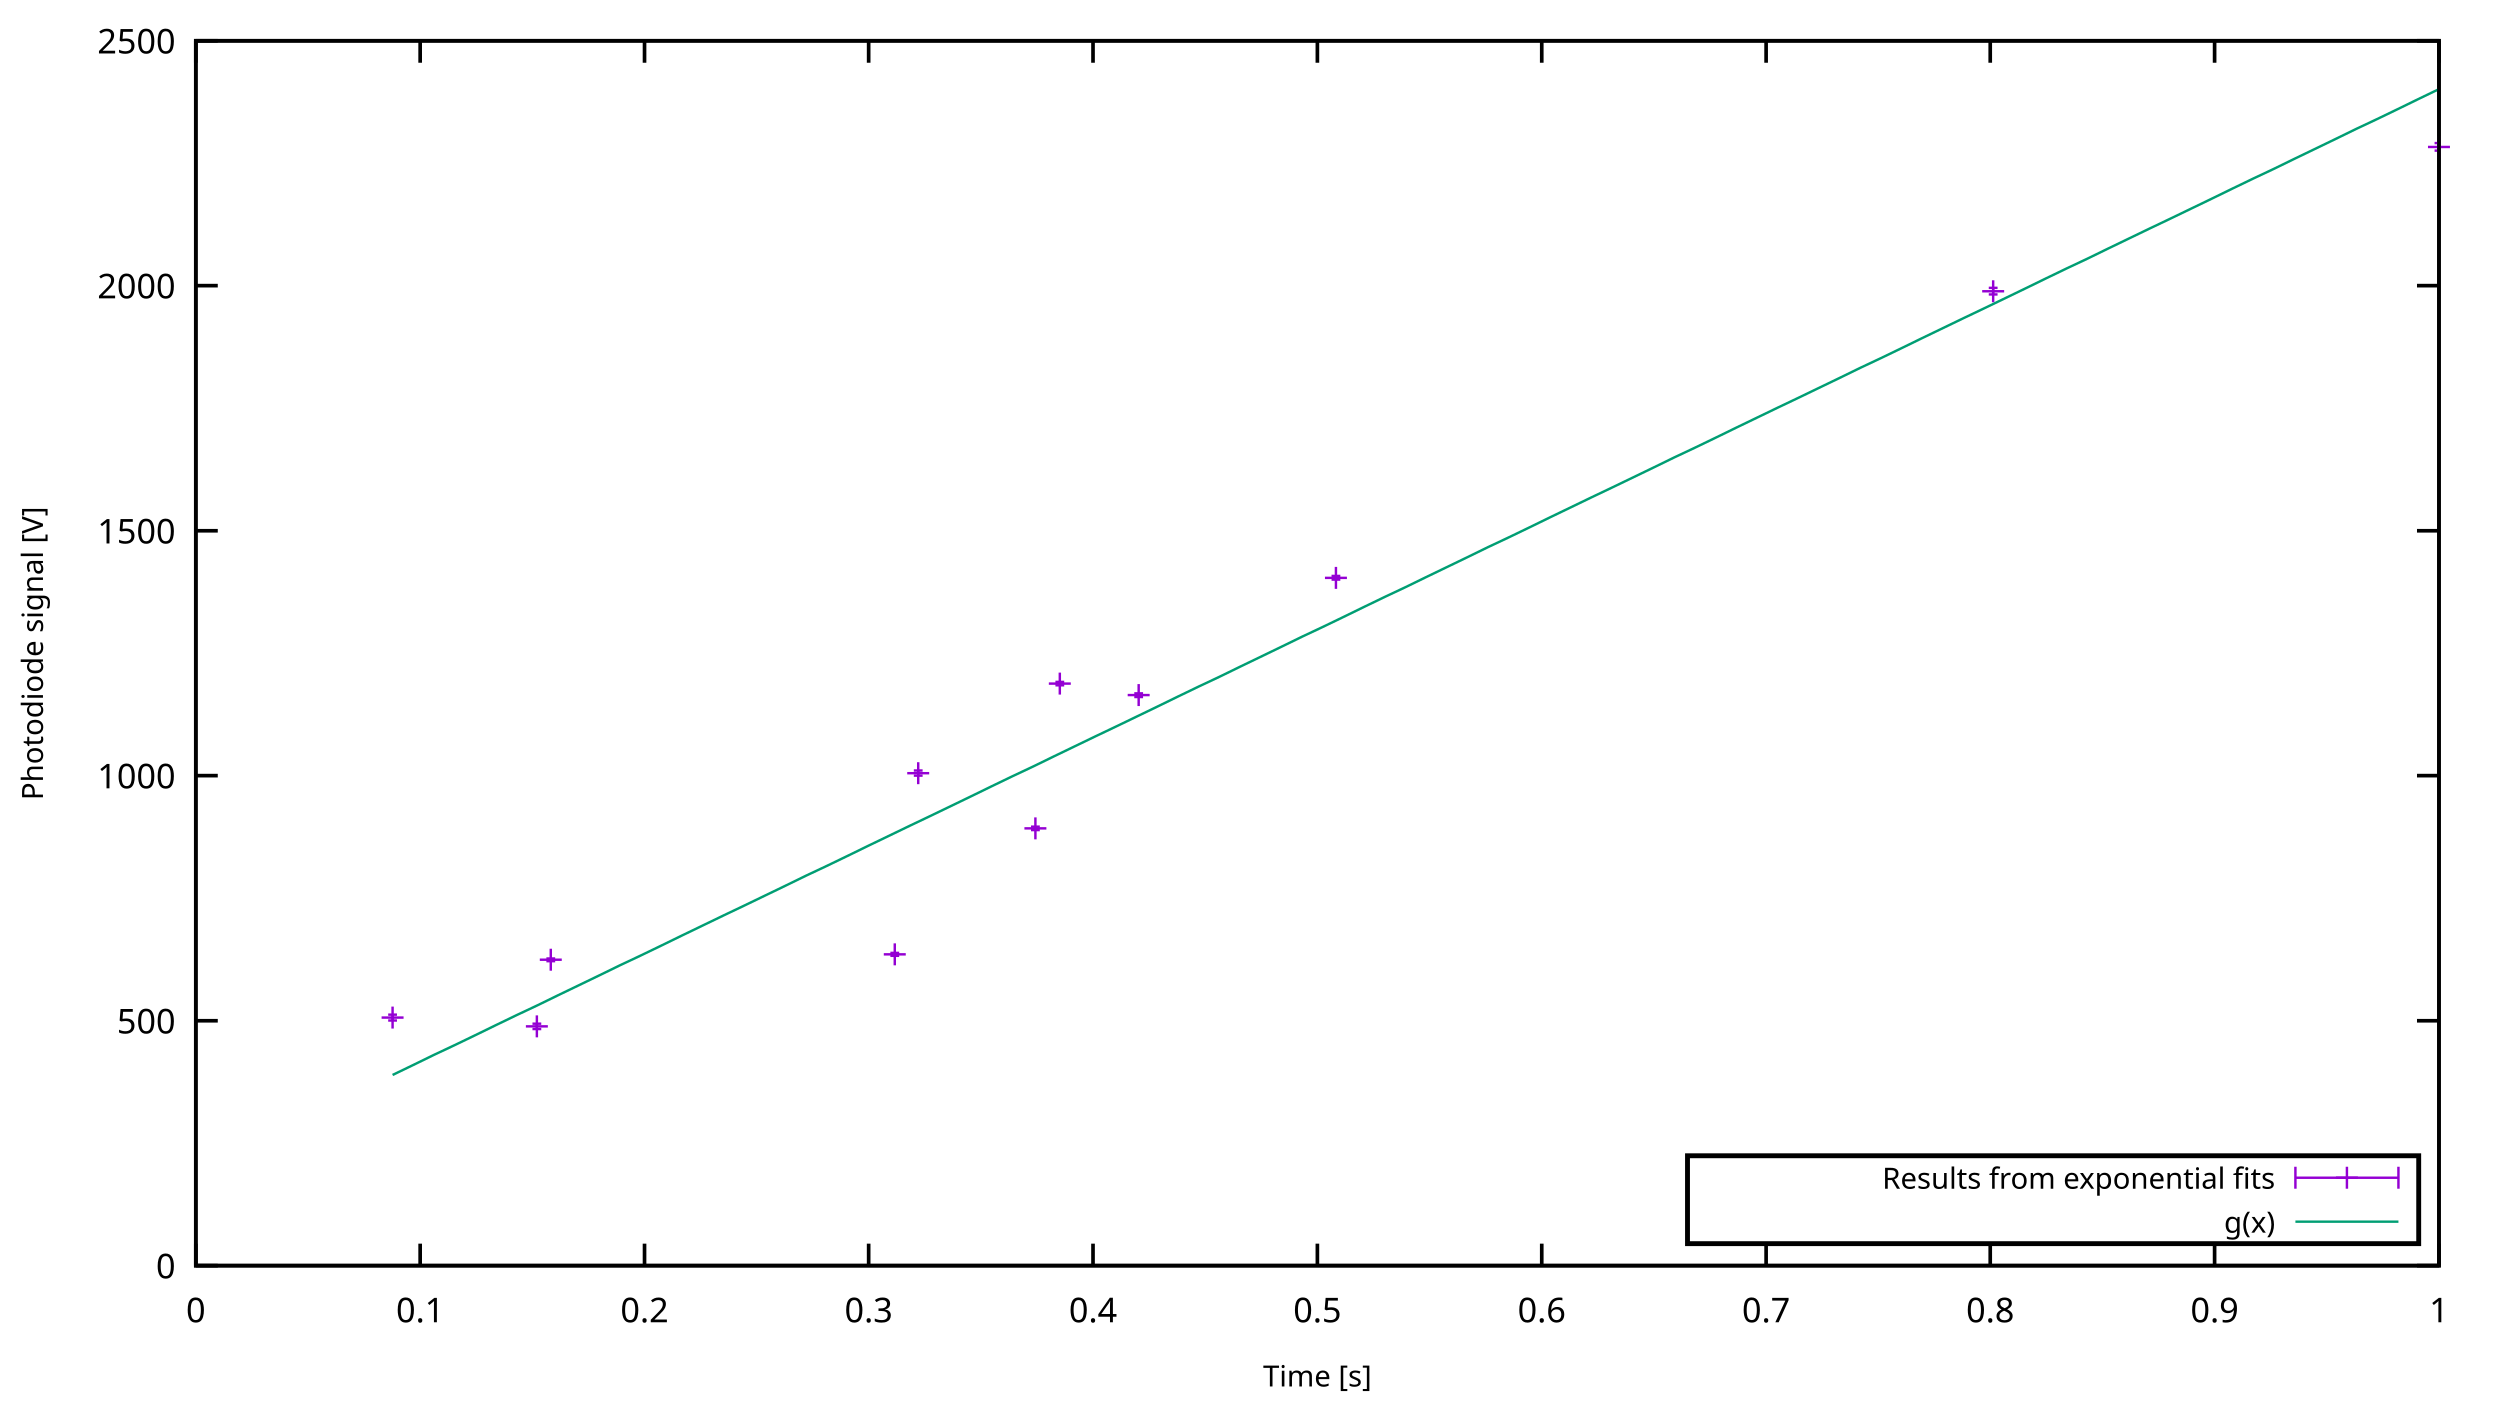
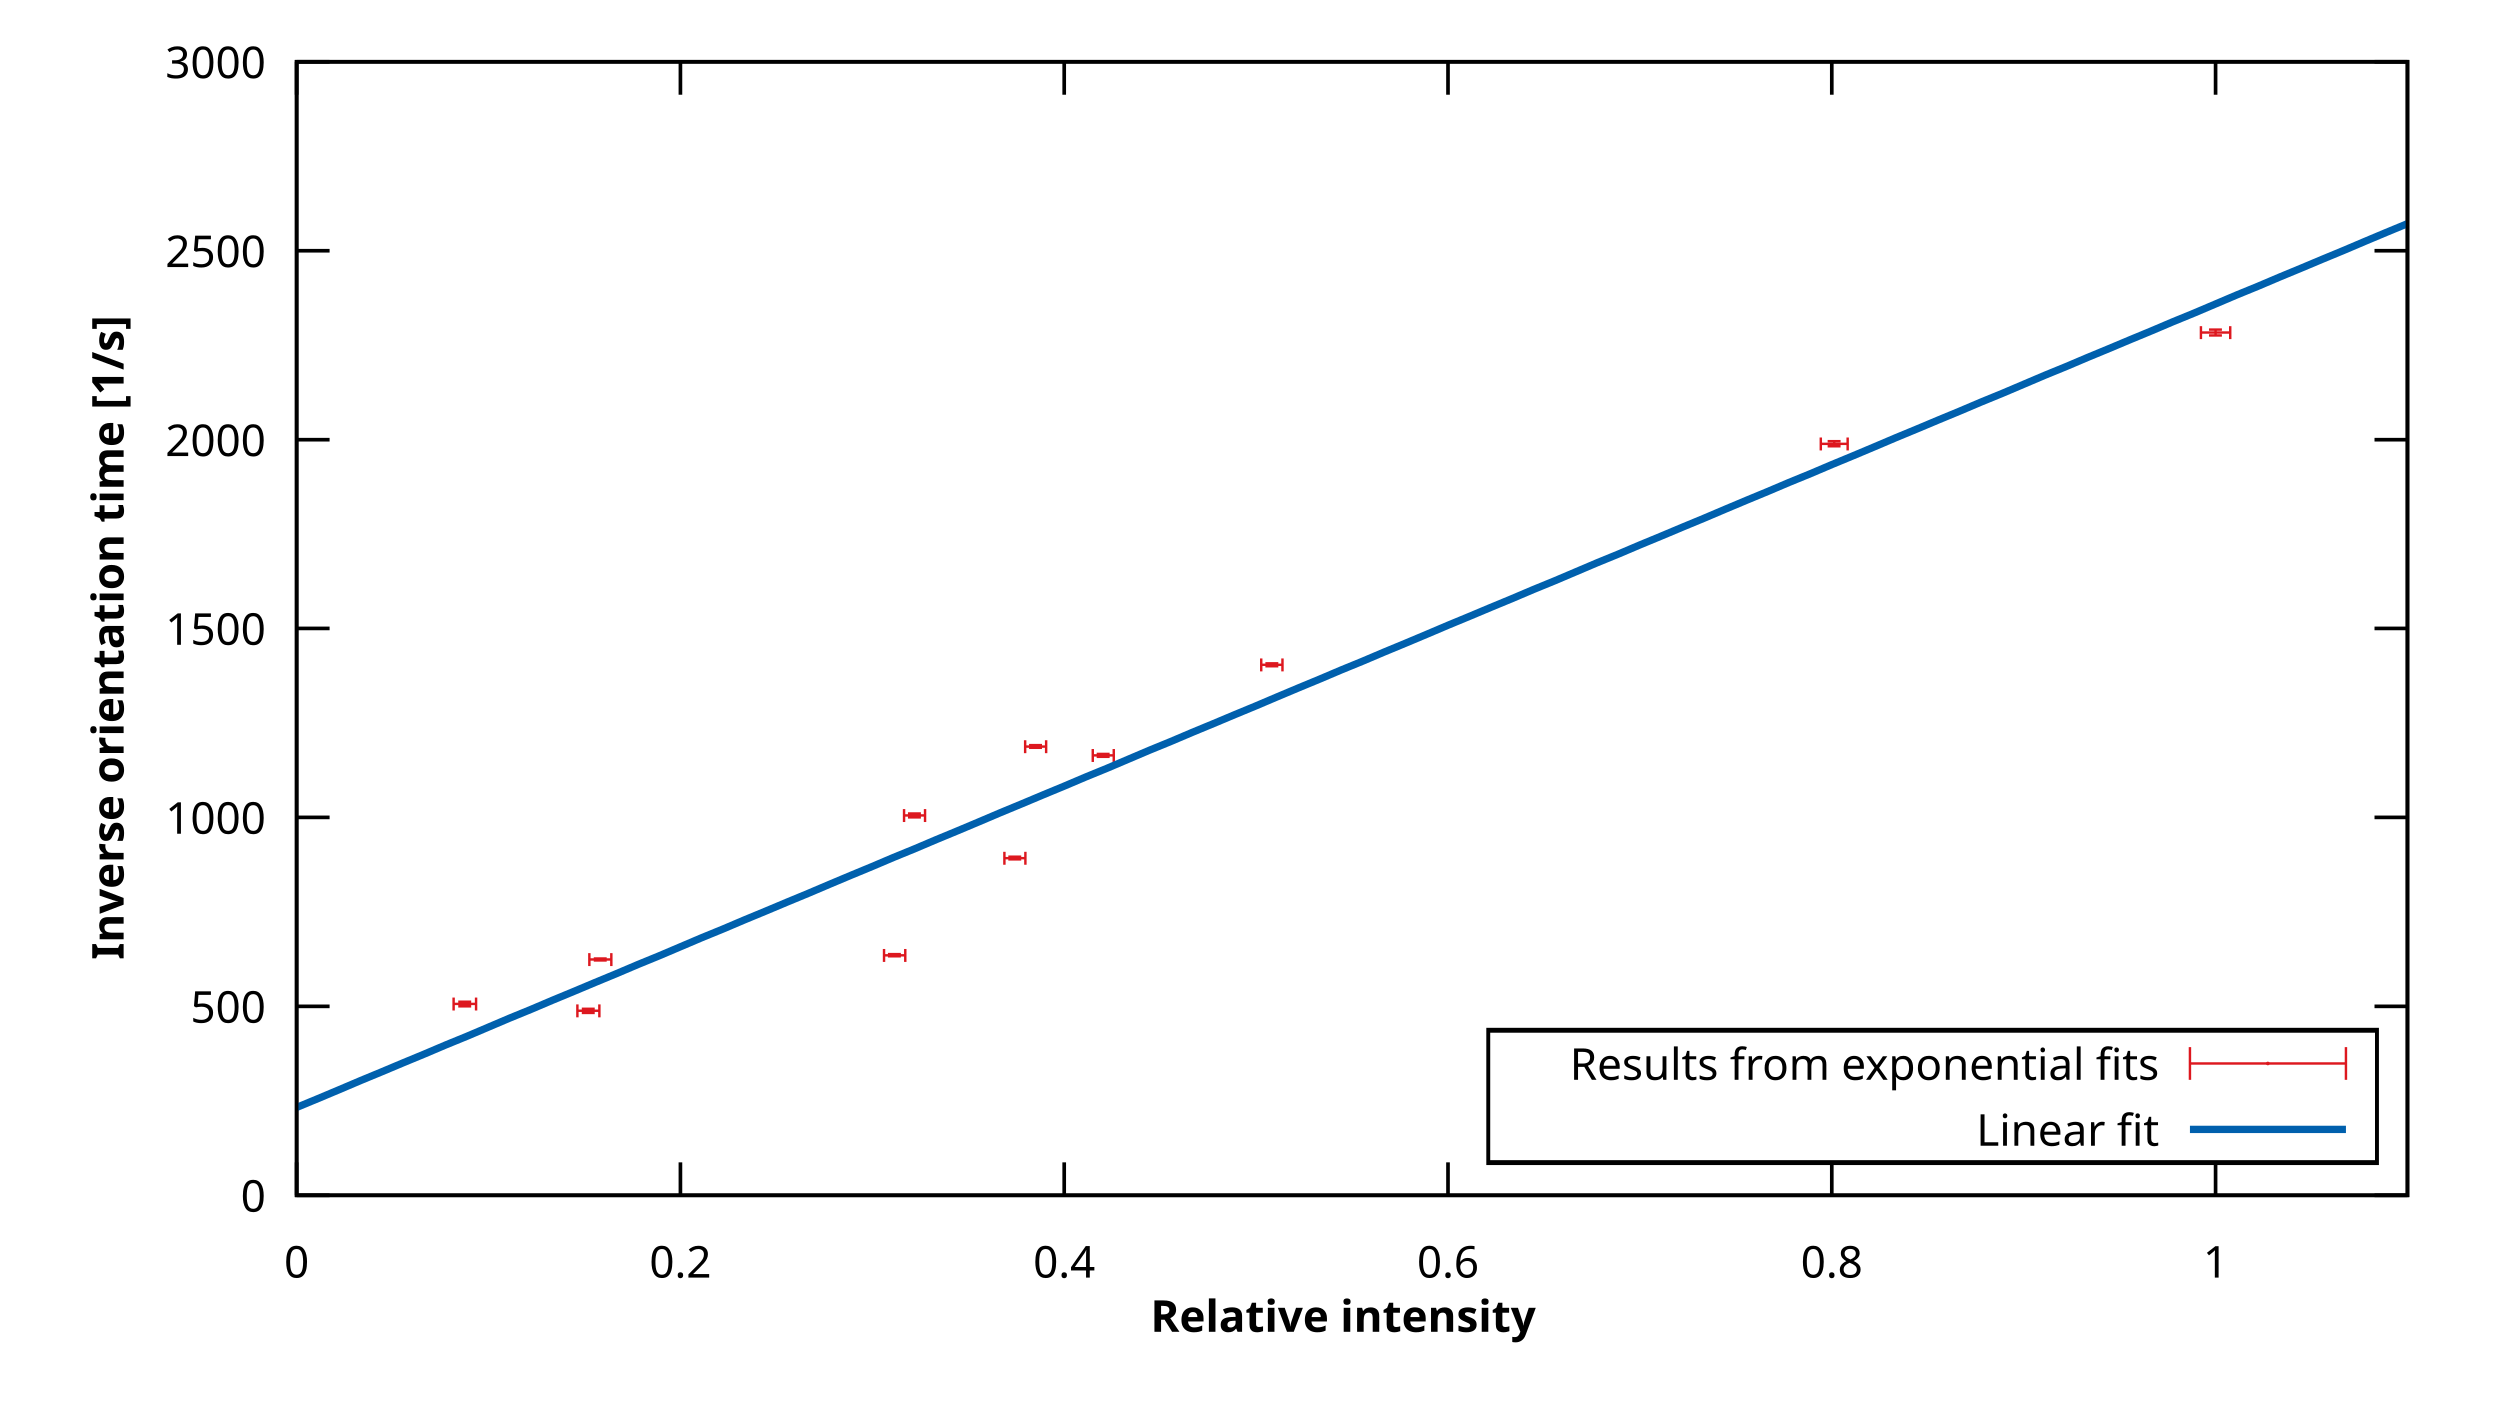
- <svg xmlns="http://www.w3.org/2000/svg" xmlns:xlink="http://www.w3.org/1999/xlink" width="1024" height="576" viewBox="0 0 1024 576">
+ <svg xmlns="http://www.w3.org/2000/svg" xmlns:xlink="http://www.w3.org/1999/xlink" width="1024" height="576" viewBox="0 0 1024 576" id="svg2" version="1.1">
+   <defs id="defs251" />
  <g id="gnuplot_canvas">
-     <rect x="0" y="0" width="1024" height="576" fill="none" />
-     <defs>
+     <rect x="0" y="0" width="1024" height="576" id="rect9" fill="none" />
+     <defs id="defs11">
      <circle id="gpDot" r="0.5" stroke-width="0.5" />
-       <path id="gpPt0" stroke-width="0.222" stroke="currentColor" d="M-1,0 h2 M0,-1 v2" />
-       <path id="gpPt1" stroke-width="0.222" stroke="currentColor" d="M-1,-1 L1,1 M1,-1 L-1,1" />
-       <path id="gpPt2" stroke-width="0.222" stroke="currentColor" d="M-1,0 L1,0 M0,-1 L0,1 M-1,-1 L1,1 M-1,1 L1,-1" />
-       <rect id="gpPt3" stroke-width="0.222" stroke="currentColor" x="-1" y="-1" width="2" height="2" />
-       <rect id="gpPt4" stroke-width="0.222" stroke="currentColor" fill="currentColor" x="-1" y="-1" width="2" height="2" />
-       <circle id="gpPt5" stroke-width="0.222" stroke="currentColor" cx="0" cy="0" r="1" />
-       <use xlink:href="#gpPt5" id="gpPt6" fill="currentColor" stroke="none" />
-       <path id="gpPt7" stroke-width="0.222" stroke="currentColor" d="M0,-1.33 L-1.33,0.67 L1.33,0.67 z" />
-       <use xlink:href="#gpPt7" id="gpPt8" fill="currentColor" stroke="none" />
-       <use xlink:href="#gpPt7" id="gpPt9" stroke="currentColor" transform="rotate(180)" />
-       <use xlink:href="#gpPt9" id="gpPt10" fill="currentColor" stroke="none" />
-       <use xlink:href="#gpPt3" id="gpPt11" stroke="currentColor" transform="rotate(45)" />
-       <use xlink:href="#gpPt11" id="gpPt12" fill="currentColor" stroke="none" />
-       <path id="gpPt13" stroke-width="0.222" stroke="currentColor" d="M0,1.330 L1.265,0.411 L0.782,-1.067 L-0.782,-1.076 L-1.265,0.411 z" />
-       <use xlink:href="#gpPt13" id="gpPt14" fill="currentColor" stroke="none" />
+       <path id="gpPt0" d="M-1,0 h2 M0,-1 v2" stroke-width="0.148" stroke="currentColor" />
+       <path id="gpPt1" d="M-1,-1 L1,1 M1,-1 L-1,1" stroke-width="0.148" stroke="currentColor" />
+       <path id="gpPt2" d="M-1,0 L1,0 M0,-1 L0,1 M-1,-1 L1,1 M-1,1 L1,-1" stroke-width="0.148" stroke="currentColor" />
+       <rect id="gpPt3" x="-1" y="-1" width="2" height="2" stroke-width="0.148" stroke="currentColor" />
+       <rect id="gpPt4" x="-1" y="-1" width="2" height="2" stroke-width="0.148" stroke="currentColor" fill="currentColor" />
+       <circle id="gpPt5" cx="0" cy="0" r="1" stroke-width="0.148" stroke="currentColor" />
+       <use xlink:href="#gpPt5" id="gpPt6" stroke="none" fill="currentColor" />
+       <path id="gpPt7" d="M0,-1.33 L-1.33,0.67 L1.33,0.67 z" stroke-width="0.148" stroke="currentColor" />
+       <use xlink:href="#gpPt7" id="gpPt8" stroke="none" fill="currentColor" />
+       <use xlink:href="#gpPt7" id="gpPt9" transform="rotate(180)" stroke="currentColor" />
+       <use xlink:href="#gpPt9" id="gpPt10" stroke="none" fill="currentColor" />
+       <use xlink:href="#gpPt3" id="gpPt11" transform="rotate(45)" stroke="currentColor" />
+       <use xlink:href="#gpPt11" id="gpPt12" stroke="none" fill="currentColor" />
+       <path id="gpPt13" d="M0,1.330 L1.265,0.411 L0.782,-1.067 L-0.782,-1.076 L-1.265,0.411 z" stroke-width="0.148" stroke="currentColor" />
+       <use xlink:href="#gpPt13" id="gpPt14" stroke="none" fill="currentColor" />
      <filter id="textbox" filterUnits="objectBoundingBox" x="0" y="0" height="1" width="1">
-         <feFlood flood-color="white" flood-opacity="1" result="bgnd" />
-         <feComposite in="SourceGraphic" in2="bgnd" operator="atop" />
+         <feFlood flood-color="white" flood-opacity="1" result="bgnd" id="feFlood30" />
+         <feComposite in="SourceGraphic" in2="bgnd" operator="atop" id="feComposite32" />
      </filter>
      <filter id="greybox" filterUnits="objectBoundingBox" x="0" y="0" height="1" width="1">
-         <feFlood flood-color="lightgrey" flood-opacity="1" result="grey" />
-         <feComposite in="SourceGraphic" in2="grey" operator="atop" />
+         <feFlood flood-color="lightgrey" flood-opacity="1" result="grey" id="feFlood35" />
+         <feComposite in="SourceGraphic" in2="grey" operator="atop" id="feComposite37" />
      </filter>
    </defs>
-     <g fill="none" color="white" stroke="black" stroke-width="1.50" stroke-linecap="butt" stroke-linejoin="miter">
- </g>
-     <g fill="none" color="black" stroke="currentColor" stroke-width="1.50" stroke-linecap="butt" stroke-linejoin="miter">
-       <path stroke="black" d="M80.2,518.4 L89.2,518.4 M999.0,518.4 L990.0,518.4  " />
-       <g transform="translate(71.9,523.6)" stroke="none" fill="black" font-family="Verdana" font-size="14.00" text-anchor="end">
-         <text>
-           <tspan font-family="Verdana"> 0</tspan>
+     <g id="g39" stroke-linejoin="miter" stroke-linecap="butt" stroke-width="1.50" stroke="black" fill="none" color="white" />
+     <g id="g41" stroke-linejoin="miter" stroke-linecap="butt" stroke-width="1.50" stroke="currentColor" fill="none" color="black">
+       <path d="M121.5,489.6 L135.0,489.6 M986.1,489.6 L972.6,489.6  " id="path43" stroke="black" />
+       <g transform="translate(108.9,496.3)" font-size="18.00" id="g45" text-anchor="end" font-family="Verdana" stroke="none" fill="black">
+         <text id="text47">
+           <tspan id="tspan49" font-family="Verdana"> 0</tspan>
        </text>
      </g>
    </g>
-     <g fill="none" color="black" stroke="currentColor" stroke-width="1.50" stroke-linecap="butt" stroke-linejoin="miter">
-       <path stroke="black" d="M80.2,418.1 L89.2,418.1 M999.0,418.1 L990.0,418.1  " />
-       <g transform="translate(71.9,423.3)" stroke="none" fill="black" font-family="Verdana" font-size="14.00" text-anchor="end">
-         <text>
-           <tspan font-family="Verdana"> 500</tspan>
+     <g id="g51" stroke-linejoin="miter" stroke-linecap="butt" stroke-width="1.50" stroke="currentColor" fill="none" color="black">
+       <path d="M121.5,412.2 L135.0,412.2 M986.1,412.2 L972.6,412.2  " id="path53" stroke="black" />
+       <g transform="translate(108.9,418.9)" font-size="18.00" id="g55" text-anchor="end" font-family="Verdana" stroke="none" fill="black">
+         <text id="text57">
+           <tspan id="tspan59" font-family="Verdana"> 500</tspan>
        </text>
      </g>
    </g>
-     <g fill="none" color="black" stroke="currentColor" stroke-width="1.50" stroke-linecap="butt" stroke-linejoin="miter">
-       <path stroke="black" d="M80.2,317.7 L89.2,317.7 M999.0,317.7 L990.0,317.7  " />
-       <g transform="translate(71.9,322.9)" stroke="none" fill="black" font-family="Verdana" font-size="14.00" text-anchor="end">
-         <text>
-           <tspan font-family="Verdana"> 1000</tspan>
+     <g id="g61" stroke-linejoin="miter" stroke-linecap="butt" stroke-width="1.50" stroke="currentColor" fill="none" color="black">
+       <path d="M121.5,334.8 L135.0,334.8 M986.1,334.8 L972.6,334.8  " id="path63" stroke="black" />
+       <g transform="translate(108.9,341.5)" font-size="18.00" id="g65" text-anchor="end" font-family="Verdana" stroke="none" fill="black">
+         <text id="text67">
+           <tspan id="tspan69" font-family="Verdana"> 1000</tspan>
        </text>
      </g>
    </g>
-     <g fill="none" color="black" stroke="currentColor" stroke-width="1.50" stroke-linecap="butt" stroke-linejoin="miter">
-       <path stroke="black" d="M80.2,217.4 L89.2,217.4 M999.0,217.4 L990.0,217.4  " />
-       <g transform="translate(71.9,222.6)" stroke="none" fill="black" font-family="Verdana" font-size="14.00" text-anchor="end">
-         <text>
-           <tspan font-family="Verdana"> 1500</tspan>
+     <g id="g71" stroke-linejoin="miter" stroke-linecap="butt" stroke-width="1.50" stroke="currentColor" fill="none" color="black">
+       <path d="M121.5,257.4 L135.0,257.4 M986.1,257.4 L972.6,257.4  " id="path73" stroke="black" />
+       <g transform="translate(108.9,264.1)" font-size="18.00" id="g75" text-anchor="end" font-family="Verdana" stroke="none" fill="black">
+         <text id="text77">
+           <tspan id="tspan79" font-family="Verdana"> 1500</tspan>
        </text>
      </g>
    </g>
-     <g fill="none" color="black" stroke="currentColor" stroke-width="1.50" stroke-linecap="butt" stroke-linejoin="miter">
-       <path stroke="black" d="M80.2,117.0 L89.2,117.0 M999.0,117.0 L990.0,117.0  " />
-       <g transform="translate(71.9,122.2)" stroke="none" fill="black" font-family="Verdana" font-size="14.00" text-anchor="end">
-         <text>
-           <tspan font-family="Verdana"> 2000</tspan>
+     <g id="g81" stroke-linejoin="miter" stroke-linecap="butt" stroke-width="1.50" stroke="currentColor" fill="none" color="black">
+       <path d="M121.5,180.1 L135.0,180.1 M986.1,180.1 L972.6,180.1  " id="path83" stroke="black" />
+       <g transform="translate(108.9,186.8)" font-size="18.00" id="g85" text-anchor="end" font-family="Verdana" stroke="none" fill="black">
+         <text id="text87">
+           <tspan id="tspan89" font-family="Verdana"> 2000</tspan>
        </text>
      </g>
    </g>
-     <g fill="none" color="black" stroke="currentColor" stroke-width="1.50" stroke-linecap="butt" stroke-linejoin="miter">
-       <path stroke="black" d="M80.2,16.7 L89.2,16.7 M999.0,16.7 L990.0,16.7  " />
-       <g transform="translate(71.9,21.9)" stroke="none" fill="black" font-family="Verdana" font-size="14.00" text-anchor="end">
-         <text>
-           <tspan font-family="Verdana"> 2500</tspan>
+     <g id="g91" stroke-linejoin="miter" stroke-linecap="butt" stroke-width="1.50" stroke="currentColor" fill="none" color="black">
+       <path d="M121.5,102.7 L135.0,102.7 M986.1,102.7 L972.6,102.7  " id="path93" stroke="black" />
+       <g transform="translate(108.9,109.4)" font-size="18.00" id="g95" text-anchor="end" font-family="Verdana" stroke="none" fill="black">
+         <text id="text97">
+           <tspan id="tspan99" font-family="Verdana"> 2500</tspan>
        </text>
      </g>
    </g>
-     <g fill="none" color="black" stroke="currentColor" stroke-width="1.50" stroke-linecap="butt" stroke-linejoin="miter">
-       <path stroke="black" d="M80.2,518.4 L80.2,509.4 M80.2,16.7 L80.2,25.7  " />
-       <g transform="translate(80.2,541.6)" stroke="none" fill="black" font-family="Verdana" font-size="14.00" text-anchor="middle">
-         <text>
-           <tspan font-family="Verdana"> 0</tspan>
+     <g id="g101" stroke-linejoin="miter" stroke-linecap="butt" stroke-width="1.50" stroke="currentColor" fill="none" color="black">
+       <path d="M121.5,25.3 L135.0,25.3 M986.1,25.3 L972.6,25.3  " id="path103" stroke="black" />
+       <g transform="translate(108.9,32.0)" font-size="18.00" id="g105" text-anchor="end" font-family="Verdana" stroke="none" fill="black">
+         <text id="text107">
+           <tspan id="tspan109" font-family="Verdana"> 3000</tspan>
        </text>
      </g>
    </g>
-     <g fill="none" color="black" stroke="currentColor" stroke-width="1.50" stroke-linecap="butt" stroke-linejoin="miter">
-       <path stroke="black" d="M172.1,518.4 L172.1,509.4 M172.1,16.7 L172.1,25.7  " />
-       <g transform="translate(172.1,541.6)" stroke="none" fill="black" font-family="Verdana" font-size="14.00" text-anchor="middle">
-         <text>
-           <tspan font-family="Verdana"> 0.1</tspan>
+     <g id="g111" stroke-linejoin="miter" stroke-linecap="butt" stroke-width="1.50" stroke="currentColor" fill="none" color="black">
+       <path d="M121.5,489.6 L121.5,476.1 M121.5,25.3 L121.5,38.8  " id="path113" stroke="black" />
+       <g transform="translate(121.5,523.3)" font-size="18.00" id="g115" text-anchor="middle" font-family="Verdana" stroke="none" fill="black">
+         <text id="text117">
+           <tspan id="tspan119" font-family="Verdana"> 0</tspan>
        </text>
      </g>
    </g>
-     <g fill="none" color="black" stroke="currentColor" stroke-width="1.50" stroke-linecap="butt" stroke-linejoin="miter">
-       <path stroke="black" d="M264.0,518.4 L264.0,509.4 M264.0,16.7 L264.0,25.7  " />
-       <g transform="translate(264.0,541.6)" stroke="none" fill="black" font-family="Verdana" font-size="14.00" text-anchor="middle">
-         <text>
-           <tspan font-family="Verdana"> 0.2</tspan>
+     <g id="g121" stroke-linejoin="miter" stroke-linecap="butt" stroke-width="1.50" stroke="currentColor" fill="none" color="black">
+       <path d="M278.7,489.6 L278.7,476.1 M278.7,25.3 L278.7,38.8  " id="path123" stroke="black" />
+       <g transform="translate(278.7,523.3)" font-size="18.00" id="g125" text-anchor="middle" font-family="Verdana" stroke="none" fill="black">
+         <text id="text127">
+           <tspan id="tspan129" font-family="Verdana"> 0.2</tspan>
        </text>
      </g>
    </g>
-     <g fill="none" color="black" stroke="currentColor" stroke-width="1.50" stroke-linecap="butt" stroke-linejoin="miter">
-       <path stroke="black" d="M355.8,518.4 L355.8,509.4 M355.8,16.7 L355.8,25.7  " />
-       <g transform="translate(355.8,541.6)" stroke="none" fill="black" font-family="Verdana" font-size="14.00" text-anchor="middle">
-         <text>
-           <tspan font-family="Verdana"> 0.3</tspan>
+     <g id="g131" stroke-linejoin="miter" stroke-linecap="butt" stroke-width="1.50" stroke="currentColor" fill="none" color="black">
+       <path d="M435.9,489.6 L435.9,476.1 M435.9,25.3 L435.9,38.8  " id="path133" stroke="black" />
+       <g transform="translate(435.9,523.3)" font-size="18.00" id="g135" text-anchor="middle" font-family="Verdana" stroke="none" fill="black">
+         <text id="text137">
+           <tspan id="tspan139" font-family="Verdana"> 0.4</tspan>
        </text>
      </g>
    </g>
-     <g fill="none" color="black" stroke="currentColor" stroke-width="1.50" stroke-linecap="butt" stroke-linejoin="miter">
-       <path stroke="black" d="M447.7,518.4 L447.7,509.4 M447.7,16.7 L447.7,25.7  " />
-       <g transform="translate(447.7,541.6)" stroke="none" fill="black" font-family="Verdana" font-size="14.00" text-anchor="middle">
-         <text>
-           <tspan font-family="Verdana"> 0.4</tspan>
+     <g id="g141" stroke-linejoin="miter" stroke-linecap="butt" stroke-width="1.50" stroke="currentColor" fill="none" color="black">
+       <path d="M593.1,489.6 L593.1,476.1 M593.1,25.3 L593.1,38.8  " id="path143" stroke="black" />
+       <g transform="translate(593.1,523.3)" font-size="18.00" id="g145" text-anchor="middle" font-family="Verdana" stroke="none" fill="black">
+         <text id="text147">
+           <tspan id="tspan149" font-family="Verdana"> 0.6</tspan>
        </text>
      </g>
    </g>
-     <g fill="none" color="black" stroke="currentColor" stroke-width="1.50" stroke-linecap="butt" stroke-linejoin="miter">
-       <path stroke="black" d="M539.6,518.4 L539.6,509.4 M539.6,16.7 L539.6,25.7  " />
-       <g transform="translate(539.6,541.6)" stroke="none" fill="black" font-family="Verdana" font-size="14.00" text-anchor="middle">
-         <text>
-           <tspan font-family="Verdana"> 0.5</tspan>
+     <g id="g151" stroke-linejoin="miter" stroke-linecap="butt" stroke-width="1.50" stroke="currentColor" fill="none" color="black">
+       <path d="M750.3,489.6 L750.3,476.1 M750.3,25.3 L750.3,38.8  " id="path153" stroke="black" />
+       <g transform="translate(750.3,523.3)" font-size="18.00" id="g155" text-anchor="middle" font-family="Verdana" stroke="none" fill="black">
+         <text id="text157">
+           <tspan id="tspan159" font-family="Verdana"> 0.8</tspan>
        </text>
      </g>
    </g>
-     <g fill="none" color="black" stroke="currentColor" stroke-width="1.50" stroke-linecap="butt" stroke-linejoin="miter">
-       <path stroke="black" d="M631.5,518.4 L631.5,509.4 M631.5,16.7 L631.5,25.7  " />
-       <g transform="translate(631.5,541.6)" stroke="none" fill="black" font-family="Verdana" font-size="14.00" text-anchor="middle">
-         <text>
-           <tspan font-family="Verdana"> 0.6</tspan>
+     <g id="g161" stroke-linejoin="miter" stroke-linecap="butt" stroke-width="1.50" stroke="currentColor" fill="none" color="black">
+       <path d="M907.5,489.6 L907.5,476.1 M907.5,25.3 L907.5,38.8  " id="path163" stroke="black" />
+       <g transform="translate(907.5,523.3)" font-size="18.00" id="g165" text-anchor="middle" font-family="Verdana" stroke="none" fill="black">
+         <text id="text167">
+           <tspan id="tspan169" font-family="Verdana"> 1</tspan>
        </text>
      </g>
    </g>
-     <g fill="none" color="black" stroke="currentColor" stroke-width="1.50" stroke-linecap="butt" stroke-linejoin="miter">
-       <path stroke="black" d="M723.4,518.4 L723.4,509.4 M723.4,16.7 L723.4,25.7  " />
-       <g transform="translate(723.4,541.6)" stroke="none" fill="black" font-family="Verdana" font-size="14.00" text-anchor="middle">
-         <text>
-           <tspan font-family="Verdana"> 0.7</tspan>
+     <g id="g171" stroke-linejoin="miter" stroke-linecap="butt" stroke-width="1.50" stroke="currentColor" fill="none" color="black" />
+     <g id="g173" stroke-linejoin="miter" stroke-linecap="butt" stroke-width="1.50" stroke="currentColor" fill="none" color="black">
+       <path d="M121.5,25.3 L121.5,489.6 L986.1,489.6 L986.1,25.3 L121.5,25.3 Z  " id="path175" stroke="black" />
+     </g>
+     <g id="g177" transform="translate(24.13714,3.657143)" style="color:#000000;fill:none;stroke:currentColor;stroke-width:1.5;stroke-linecap:butt;stroke-linejoin:miter">
+       <g transform="matrix(0,-1,1,0,26.5,257.5)" font-size="18.00" id="g179" style="font-size:18px;font-family:Verdana;text-anchor:middle;fill:#000000;stroke:none">
+         <text id="text181">
+           <tspan id="tspan183" style="font-style:normal;font-variant:normal;font-weight:bold;font-stretch:normal;font-family:Verdana;-inkscape-font-specification:'Verdana Bold'">Inverse orientation time [1/s]</tspan>
        </text>
      </g>
    </g>
-     <g fill="none" color="black" stroke="currentColor" stroke-width="1.50" stroke-linecap="butt" stroke-linejoin="miter">
-       <path stroke="black" d="M815.2,518.4 L815.2,509.4 M815.2,16.7 L815.2,25.7  " />
-       <g transform="translate(815.2,541.6)" stroke="none" fill="black" font-family="Verdana" font-size="14.00" text-anchor="middle">
-         <text>
-           <tspan font-family="Verdana"> 0.8</tspan>
+     <g id="g185" transform="translate(-3.657143,-18.28571)" style="color:#000000;fill:none;stroke:currentColor;stroke-width:1.5;stroke-linecap:butt;stroke-linejoin:miter">
+       <g transform="translate(553.8,563.8)" font-size="18.00" id="g187" style="font-size:18px;font-family:Verdana;text-anchor:middle;fill:#000000;stroke:none">
+         <text id="text189">
+           <tspan id="tspan191" style="font-style:normal;font-variant:normal;font-weight:bold;font-stretch:normal;font-family:Verdana;-inkscape-font-specification:'Verdana Bold'">Relative intensity</tspan>
        </text>
      </g>
    </g>
-     <g fill="none" color="black" stroke="currentColor" stroke-width="1.50" stroke-linecap="butt" stroke-linejoin="miter">
-       <path stroke="black" d="M907.1,518.4 L907.1,509.4 M907.1,16.7 L907.1,25.7  " />
-       <g transform="translate(907.1,541.6)" stroke="none" fill="black" font-family="Verdana" font-size="14.00" text-anchor="middle">
-         <text>
-           <tspan font-family="Verdana"> 0.9</tspan>
-         </text>
-       </g>
-     </g>
-     <g fill="none" color="black" stroke="currentColor" stroke-width="1.50" stroke-linecap="butt" stroke-linejoin="miter">
-       <path stroke="black" d="M999.0,518.4 L999.0,509.4 M999.0,16.7 L999.0,25.7  " />
-       <g transform="translate(999.0,541.6)" stroke="none" fill="black" font-family="Verdana" font-size="14.00" text-anchor="middle">
-         <text>
-           <tspan font-family="Verdana"> 1</tspan>
-         </text>
-       </g>
-     </g>
-     <g fill="none" color="black" stroke="currentColor" stroke-width="1.50" stroke-linecap="butt" stroke-linejoin="miter">
- </g>
-     <g fill="none" color="black" stroke="currentColor" stroke-width="1.50" stroke-linecap="butt" stroke-linejoin="miter">
-       <path stroke="black" d="M80.2,16.7 L80.2,518.4 L999.0,518.4 L999.0,16.7 L80.2,16.7 Z  " />
-     </g>
-     <g fill="none" color="black" stroke="currentColor" stroke-width="1.50" stroke-linecap="butt" stroke-linejoin="miter">
-       <g transform="translate(17.6,267.6) rotate(270)" stroke="none" fill="black" font-family="Verdana" font-size="12.00" text-anchor="middle">
-         <text>
-           <tspan font-family="Verdana">Photodiode signal [V]</tspan>
-         </text>
-       </g>
-     </g>
-     <g fill="none" color="black" stroke="currentColor" stroke-width="1.50" stroke-linecap="butt" stroke-linejoin="miter">
-       <g transform="translate(539.6,567.9)" stroke="none" fill="black" font-family="Verdana" font-size="12.00" text-anchor="middle">
-         <text>
-           <tspan font-family="Verdana">Time [s]</tspan>
-         </text>
-       </g>
-     </g>
-     <g fill="none" color="black" stroke="currentColor" stroke-width="1.50" stroke-linecap="butt" stroke-linejoin="miter">
- </g>
-     <g fill="none" color="black" stroke="currentColor" stroke-width="2.00" stroke-linecap="butt" stroke-linejoin="miter">
- </g>
-     <g fill="none" color="black" stroke="currentColor" stroke-width="2.00" stroke-linecap="butt" stroke-linejoin="miter">
-       <path stroke="rgb(  0,   0,   0)" d="M691.2,509.4 L691.2,473.4 L990.7,473.4 L990.7,509.4 L691.2,509.4 Z  " />
+     <g id="g193" stroke-linejoin="miter" stroke-linecap="butt" stroke-width="1.50" stroke="currentColor" fill="none" color="black" />
+     <g id="g195" stroke-linejoin="miter" stroke-linecap="butt" stroke-width="2.00" stroke="currentColor" fill="none" color="black" />
+     <g id="g197" transform="matrix(0.8009011,0,0,1.003828,193.9261,-1.719186)" style="color:#000000;fill:none;stroke:currentColor;stroke-width:2;stroke-linecap:butt;stroke-linejoin:miter">
+       <path d="m 519,476.1 0,-54 454.5,0 0,54 -454.5,0 z" id="path199" style="stroke:#000000" />
    </g>
    <g id="gnuplot_plot_1">
-       <g fill="none" color="white" stroke="rgb(  0,   0,   0)" stroke-width="1.00" stroke-linecap="butt" stroke-linejoin="miter">
- </g>
-       <g fill="none" color="black" stroke="currentColor" stroke-width="1.00" stroke-linecap="butt" stroke-linejoin="miter">
-         <g transform="translate(931.9,486.9)" stroke="none" fill="black" font-family="Verdana" font-size="12.00" text-anchor="end">
-           <text>
-             <tspan font-family="Verdana">Results from exponential fits</tspan>
+       <g id="g204" stroke-linejoin="miter" stroke-linecap="butt" stroke-width="1.00" stroke="rgb(  0,   0,   0)" fill="none" color="white" />
+       <g id="g206" stroke-linejoin="miter" stroke-linecap="butt" stroke-width="1.00" stroke="currentColor" fill="none" color="black">
+         <g transform="translate(884.4,442.3)" font-size="18.00" id="g208" text-anchor="end" font-family="Verdana" stroke="none" fill="black">
+           <text id="text210">
+             <tspan id="tspan212" font-family="Verdana">Results from exponential fits</tspan>
          </text>
        </g>
      </g>
-       <g fill="none" color="black" stroke="currentColor" stroke-width="1.00" stroke-linecap="butt" stroke-linejoin="miter">
-         <path stroke="rgb(148,   0, 211)" d="M940.2,482.4 L982.4,482.4 M940.2,477.9 L940.2,486.9 M982.4,477.9 L982.4,486.9 M999.0,61.7 L999.0,58.6   M997.2,61.7 L999.0,61.7 M997.2,58.6 L999.0,58.6 M816.4,120.6 L816.4,117.9 M814.6,120.6 L818.2,120.6   M814.6,117.9 L818.2,117.9 M547.2,237.4 L547.2,235.9 M545.4,237.4 L549.0,237.4 M545.4,235.9 L549.0,235.9   M434.1,280.7 L434.1,279.3 M432.3,280.7 L435.9,280.7 M432.3,279.3 L435.9,279.3 M466.4,285.5 L466.4,284.0   M464.6,285.5 L468.2,285.5 M464.6,284.0 L468.2,284.0 M376.1,317.7 L376.1,315.6 M374.3,317.7 L377.9,317.7   M374.3,315.6 L377.9,315.6 M424.1,340.0 L424.1,338.6 M422.3,340.0 L425.9,340.0 M422.3,338.6 L425.9,338.6   M366.5,391.5 L366.5,390.3 M364.7,391.5 L368.3,391.5 M364.7,390.3 L368.3,390.3 M225.6,393.7 L225.6,392.6   M223.8,393.7 L227.4,393.7 M223.8,392.6 L227.4,392.6 M219.9,421.5 L219.9,419.3 M218.1,421.5 L221.7,421.5   M218.1,419.3 L221.7,419.3 M160.8,418.0 L160.8,415.6 M159.0,418.0 L162.6,418.0 M159.0,415.6 L162.6,415.6    " />
-         <use xlink:href="#gpPt0" transform="translate(999.0,60.2) scale(4.50)" color="rgb(148,   0, 211)" />
-         <use xlink:href="#gpPt0" transform="translate(816.4,119.3) scale(4.50)" color="rgb(148,   0, 211)" />
-         <use xlink:href="#gpPt0" transform="translate(547.2,236.7) scale(4.50)" color="rgb(148,   0, 211)" />
-         <use xlink:href="#gpPt0" transform="translate(434.1,280.0) scale(4.50)" color="rgb(148,   0, 211)" />
-         <use xlink:href="#gpPt0" transform="translate(466.4,284.7) scale(4.50)" color="rgb(148,   0, 211)" />
-         <use xlink:href="#gpPt0" transform="translate(376.1,316.7) scale(4.50)" color="rgb(148,   0, 211)" />
-         <use xlink:href="#gpPt0" transform="translate(424.1,339.3) scale(4.50)" color="rgb(148,   0, 211)" />
-         <use xlink:href="#gpPt0" transform="translate(366.5,390.9) scale(4.50)" color="rgb(148,   0, 211)" />
-         <use xlink:href="#gpPt0" transform="translate(225.6,393.1) scale(4.50)" color="rgb(148,   0, 211)" />
-         <use xlink:href="#gpPt0" transform="translate(219.9,420.4) scale(4.50)" color="rgb(148,   0, 211)" />
-         <use xlink:href="#gpPt0" transform="translate(160.8,416.8) scale(4.50)" color="rgb(148,   0, 211)" />
-         <use xlink:href="#gpPt0" transform="translate(961.3,482.4) scale(4.50)" color="rgb(148,   0, 211)" />
+       <g id="g214" stroke-linejoin="miter" stroke-linecap="butt" stroke-width="1.00" stroke="currentColor" fill="none" color="black">
+         <path d="M897.0,435.6 L960.9,435.6 M897.0,428.9 L897.0,442.3 M960.9,428.9 L960.9,442.3 M907.5,137.4 L907.5,135.0   M904.8,137.4 L910.1,137.4 M904.8,135.0 L910.1,135.0 M751.3,182.8 L751.3,180.7 M748.6,182.8 L753.9,182.8   M748.6,180.7 L753.9,180.7 M521.0,272.9 L521.0,271.7 M518.3,272.9 L523.6,272.9 M518.3,271.7 L523.6,271.7   M424.2,306.3 L424.2,305.2 M421.5,306.3 L426.8,306.3 M421.5,305.2 L426.8,305.2 M451.9,310.0 L451.9,308.8   M449.2,310.0 L454.5,310.0 M449.2,308.8 L454.5,308.8 M374.6,334.8 L374.6,333.2 M371.9,334.8 L377.2,334.8   M371.9,333.2 L377.2,333.2 M415.7,352.0 L415.7,350.9 M413.0,352.0 L418.3,352.0 M413.0,350.9 L418.3,350.9   M366.4,391.7 L366.4,390.8 M363.7,391.7 L369.0,391.7 M363.7,390.8 L369.0,390.8 M245.9,393.4 L245.9,392.6   M243.2,393.4 L248.5,393.4 M243.2,392.6 L248.5,392.6 M241.0,414.9 L241.0,413.2 M238.3,414.9 L243.6,414.9   M238.3,413.2 L243.6,413.2 M190.4,412.2 L190.4,410.3 M187.7,412.2 L193.0,412.2 M187.7,410.3 L193.0,410.3   M901.5,136.2 L913.5,136.2 M901.5,138.9 L901.5,133.6 M913.5,138.9 L913.5,133.6 M745.8,181.8 L756.8,181.8   M745.8,184.5 L745.8,179.2 M756.8,184.5 L756.8,179.2 M516.6,272.3 L525.3,272.3 M516.6,275.0 L516.6,269.7   M525.3,275.0 L525.3,269.7 M419.9,305.8 L428.5,305.8 M419.9,308.5 L419.9,303.2 M428.5,308.5 L428.5,303.2   M447.6,309.4 L456.2,309.4 M447.6,312.1 L447.6,306.8 M456.2,312.1 L456.2,306.8 M370.3,334.0 L378.9,334.0   M370.3,336.7 L370.3,331.4 M378.9,336.7 L378.9,331.4 M411.4,351.5 L420.0,351.5 M411.4,354.2 L411.4,348.9   M420.0,354.2 L420.0,348.9 M362.1,391.3 L370.8,391.3 M362.1,394.0 L362.1,388.7 M370.8,394.0 L370.8,388.7   M241.4,393.0 L250.4,393.0 M241.4,395.7 L241.4,390.4 M250.4,395.7 L250.4,390.4 M236.5,414.0 L245.5,414.0   M236.5,416.7 L236.5,411.4 M245.5,416.7 L245.5,411.4 M185.8,411.2 L195.0,411.2 M185.8,413.9 L185.8,408.6   M195.0,413.9 L195.0,408.6  " id="path216" stroke="rgb(221,  24,  31)" />
+         <use xlink:href="#gpDot" x="928.9" y="435.6" id="use218" color="rgb(221,  24,  31)" />
      </g>
    </g>
    <g id="gnuplot_plot_2">
-       <g fill="none" color="black" stroke="currentColor" stroke-width="1.00" stroke-linecap="butt" stroke-linejoin="miter">
-         <g transform="translate(931.9,504.9)" stroke="none" fill="black" font-family="Verdana" font-size="12.00" text-anchor="end">
-           <text>g(x)</text>
+       <g id="g223" stroke-linejoin="miter" stroke-linecap="butt" stroke-width="3.00" stroke="rgb(221,  24,  31)" fill="none" color="white" />
+       <g id="g225" stroke-linejoin="miter" stroke-linecap="butt" stroke-width="3.00" stroke="currentColor" fill="none" color="black">
+         <g transform="translate(884.4,469.3)" font-size="18.00" id="g227" text-anchor="end" font-family="Verdana" stroke="none" fill="black">
+           <text id="text229">
+             <tspan id="tspan231" font-family="Verdana">Linear fit</tspan>
+           </text>
        </g>
      </g>
-       <g fill="none" color="black" stroke="currentColor" stroke-width="1.00" stroke-linecap="butt" stroke-linejoin="miter">
-         <path stroke="rgb(  0, 158, 115)" d="M940.2,500.4 L982.4,500.4 M160.8,440.3 L169.3,436.2 L177.7,432.1 L186.2,428.1 L194.7,424.0 L203.1,419.9   L211.6,415.8 L220.1,411.8 L228.5,407.7 L237.0,403.6 L245.5,399.5 L253.9,395.4 L262.4,391.4 L270.9,387.3   L279.3,383.2 L287.8,379.1 L296.3,375.0 L304.7,371.0 L313.2,366.9 L321.7,362.8 L330.1,358.7 L338.6,354.7   L347.1,350.6 L355.5,346.5 L364.0,342.4 L372.5,338.3 L380.9,334.3 L389.4,330.2 L397.9,326.1 L406.3,322.0   L414.8,317.9 L423.3,313.9 L431.7,309.8 L440.2,305.7 L448.7,301.6 L457.1,297.6 L465.6,293.5 L474.1,289.4   L482.5,285.3 L491.0,281.2 L499.5,277.2 L507.9,273.1 L516.4,269.0 L524.9,264.9 L533.3,260.8 L541.8,256.8   L550.3,252.7 L558.7,248.6 L567.2,244.5 L575.7,240.5 L584.1,236.4 L592.6,232.3 L601.1,228.2 L609.5,224.1   L618.0,220.1 L626.5,216.0 L634.9,211.9 L643.4,207.8 L651.9,203.7 L660.3,199.7 L668.8,195.6 L677.3,191.5   L685.7,187.4 L694.2,183.4 L702.7,179.3 L711.1,175.2 L719.6,171.1 L728.1,167.0 L736.5,163.0 L745.0,158.9   L753.5,154.8 L761.9,150.7 L770.4,146.7 L778.9,142.6 L787.3,138.5 L795.8,134.4 L804.3,130.3 L812.7,126.3   L821.2,122.2 L829.7,118.1 L838.1,114.0 L846.6,109.9 L855.1,105.9 L863.5,101.8 L872.0,97.7 L880.5,93.6   L888.9,89.6 L897.4,85.5 L905.9,81.4 L914.3,77.3 L922.8,73.2 L931.3,69.2 L939.7,65.1 L948.2,61.0   L956.7,56.9 L965.1,52.8 L973.6,48.8 L982.1,44.7 L990.5,40.6 L999.0,36.5  " />
+       <g id="g233" stroke-linejoin="miter" stroke-linecap="butt" stroke-width="3.00" stroke="currentColor" fill="none" color="black">
+         <path d="M897.0,462.6 L960.9,462.6 M121.5,453.6 L130.2,450.0 L139.0,446.3 L147.7,442.6 L156.4,439.0 L165.2,435.3   L173.9,431.7 L182.6,428.0 L191.4,424.4 L200.1,420.7 L208.8,417.0 L217.6,413.4 L226.3,409.7 L235.0,406.1   L243.8,402.4 L252.5,398.8 L261.2,395.1 L270.0,391.5 L278.7,387.8 L287.4,384.1 L296.2,380.5 L304.9,376.8   L313.6,373.2 L322.4,369.5 L331.1,365.9 L339.8,362.2 L348.6,358.5 L357.3,354.9 L366.0,351.2 L374.8,347.6   L383.5,343.9 L392.2,340.3 L401.0,336.6 L409.7,332.9 L418.4,329.3 L427.2,325.6 L435.9,322.0 L444.6,318.3   L453.4,314.7 L462.1,311.0 L470.8,307.3 L479.6,303.7 L488.3,300.0 L497.0,296.4 L505.8,292.7 L514.5,289.1   L523.2,285.4 L532.0,281.7 L540.7,278.1 L549.4,274.4 L558.2,270.8 L566.9,267.1 L575.6,263.5 L584.4,259.8   L593.1,256.1 L601.8,252.5 L610.6,248.8 L619.3,245.2 L628.0,241.5 L636.8,237.9 L645.5,234.2 L654.2,230.5   L663.0,226.9 L671.7,223.2 L680.4,219.6 L689.2,215.9 L697.9,212.3 L706.6,208.6 L715.4,204.9 L724.1,201.3   L732.8,197.6 L741.6,194.0 L750.3,190.3 L759.0,186.7 L767.8,183.0 L776.5,179.3 L785.2,175.7 L794.0,172.0   L802.7,168.4 L811.4,164.7 L820.2,161.1 L828.9,157.4 L837.6,153.7 L846.4,150.1 L855.1,146.4 L863.8,142.8   L872.6,139.1 L881.3,135.5 L890.0,131.8 L898.8,128.2 L907.5,124.5 L916.2,120.8 L925.0,117.2 L933.7,113.5   L942.4,109.9 L951.2,106.2 L959.9,102.6 L968.6,98.9 L977.4,95.2 L986.1,91.6  " id="path235" stroke="rgb(  0,  96, 173)" />
      </g>
    </g>
-     <g fill="none" color="white" stroke="rgb(  0, 158, 115)" stroke-width="2.00" stroke-linecap="butt" stroke-linejoin="miter">
- </g>
-     <g fill="none" color="black" stroke="currentColor" stroke-width="2.00" stroke-linecap="butt" stroke-linejoin="miter">
- </g>
-     <g fill="none" color="black" stroke="black" stroke-width="1.50" stroke-linecap="butt" stroke-linejoin="miter">
- </g>
-     <g fill="none" color="black" stroke="currentColor" stroke-width="1.50" stroke-linecap="butt" stroke-linejoin="miter">
-       <path stroke="black" d="M80.2,16.7 L80.2,518.4 L999.0,518.4 L999.0,16.7 L80.2,16.7 Z  " />
+     <g id="g237" stroke-linejoin="miter" stroke-linecap="butt" stroke-width="2.00" stroke="rgb(  0,  96, 173)" fill="none" color="white" />
+     <g id="g239" stroke-linejoin="miter" stroke-linecap="butt" stroke-width="2.00" stroke="currentColor" fill="none" color="black" />
+     <g id="g241" stroke-linejoin="miter" stroke-linecap="butt" stroke-width="1.50" stroke="black" fill="none" color="black" />
+     <g id="g243" stroke-linejoin="miter" stroke-linecap="butt" stroke-width="1.50" stroke="currentColor" fill="none" color="black">
+       <path d="M121.5,25.3 L121.5,489.6 L986.1,489.6 L986.1,25.3 L121.5,25.3 Z  " id="path245" stroke="black" />
    </g>
-     <g fill="none" color="black" stroke="currentColor" stroke-width="1.50" stroke-linecap="butt" stroke-linejoin="miter">
- </g>
+     <g id="g247" stroke-linejoin="miter" stroke-linecap="butt" stroke-width="1.50" stroke="currentColor" fill="none" color="black" />
  </g>
</svg>
